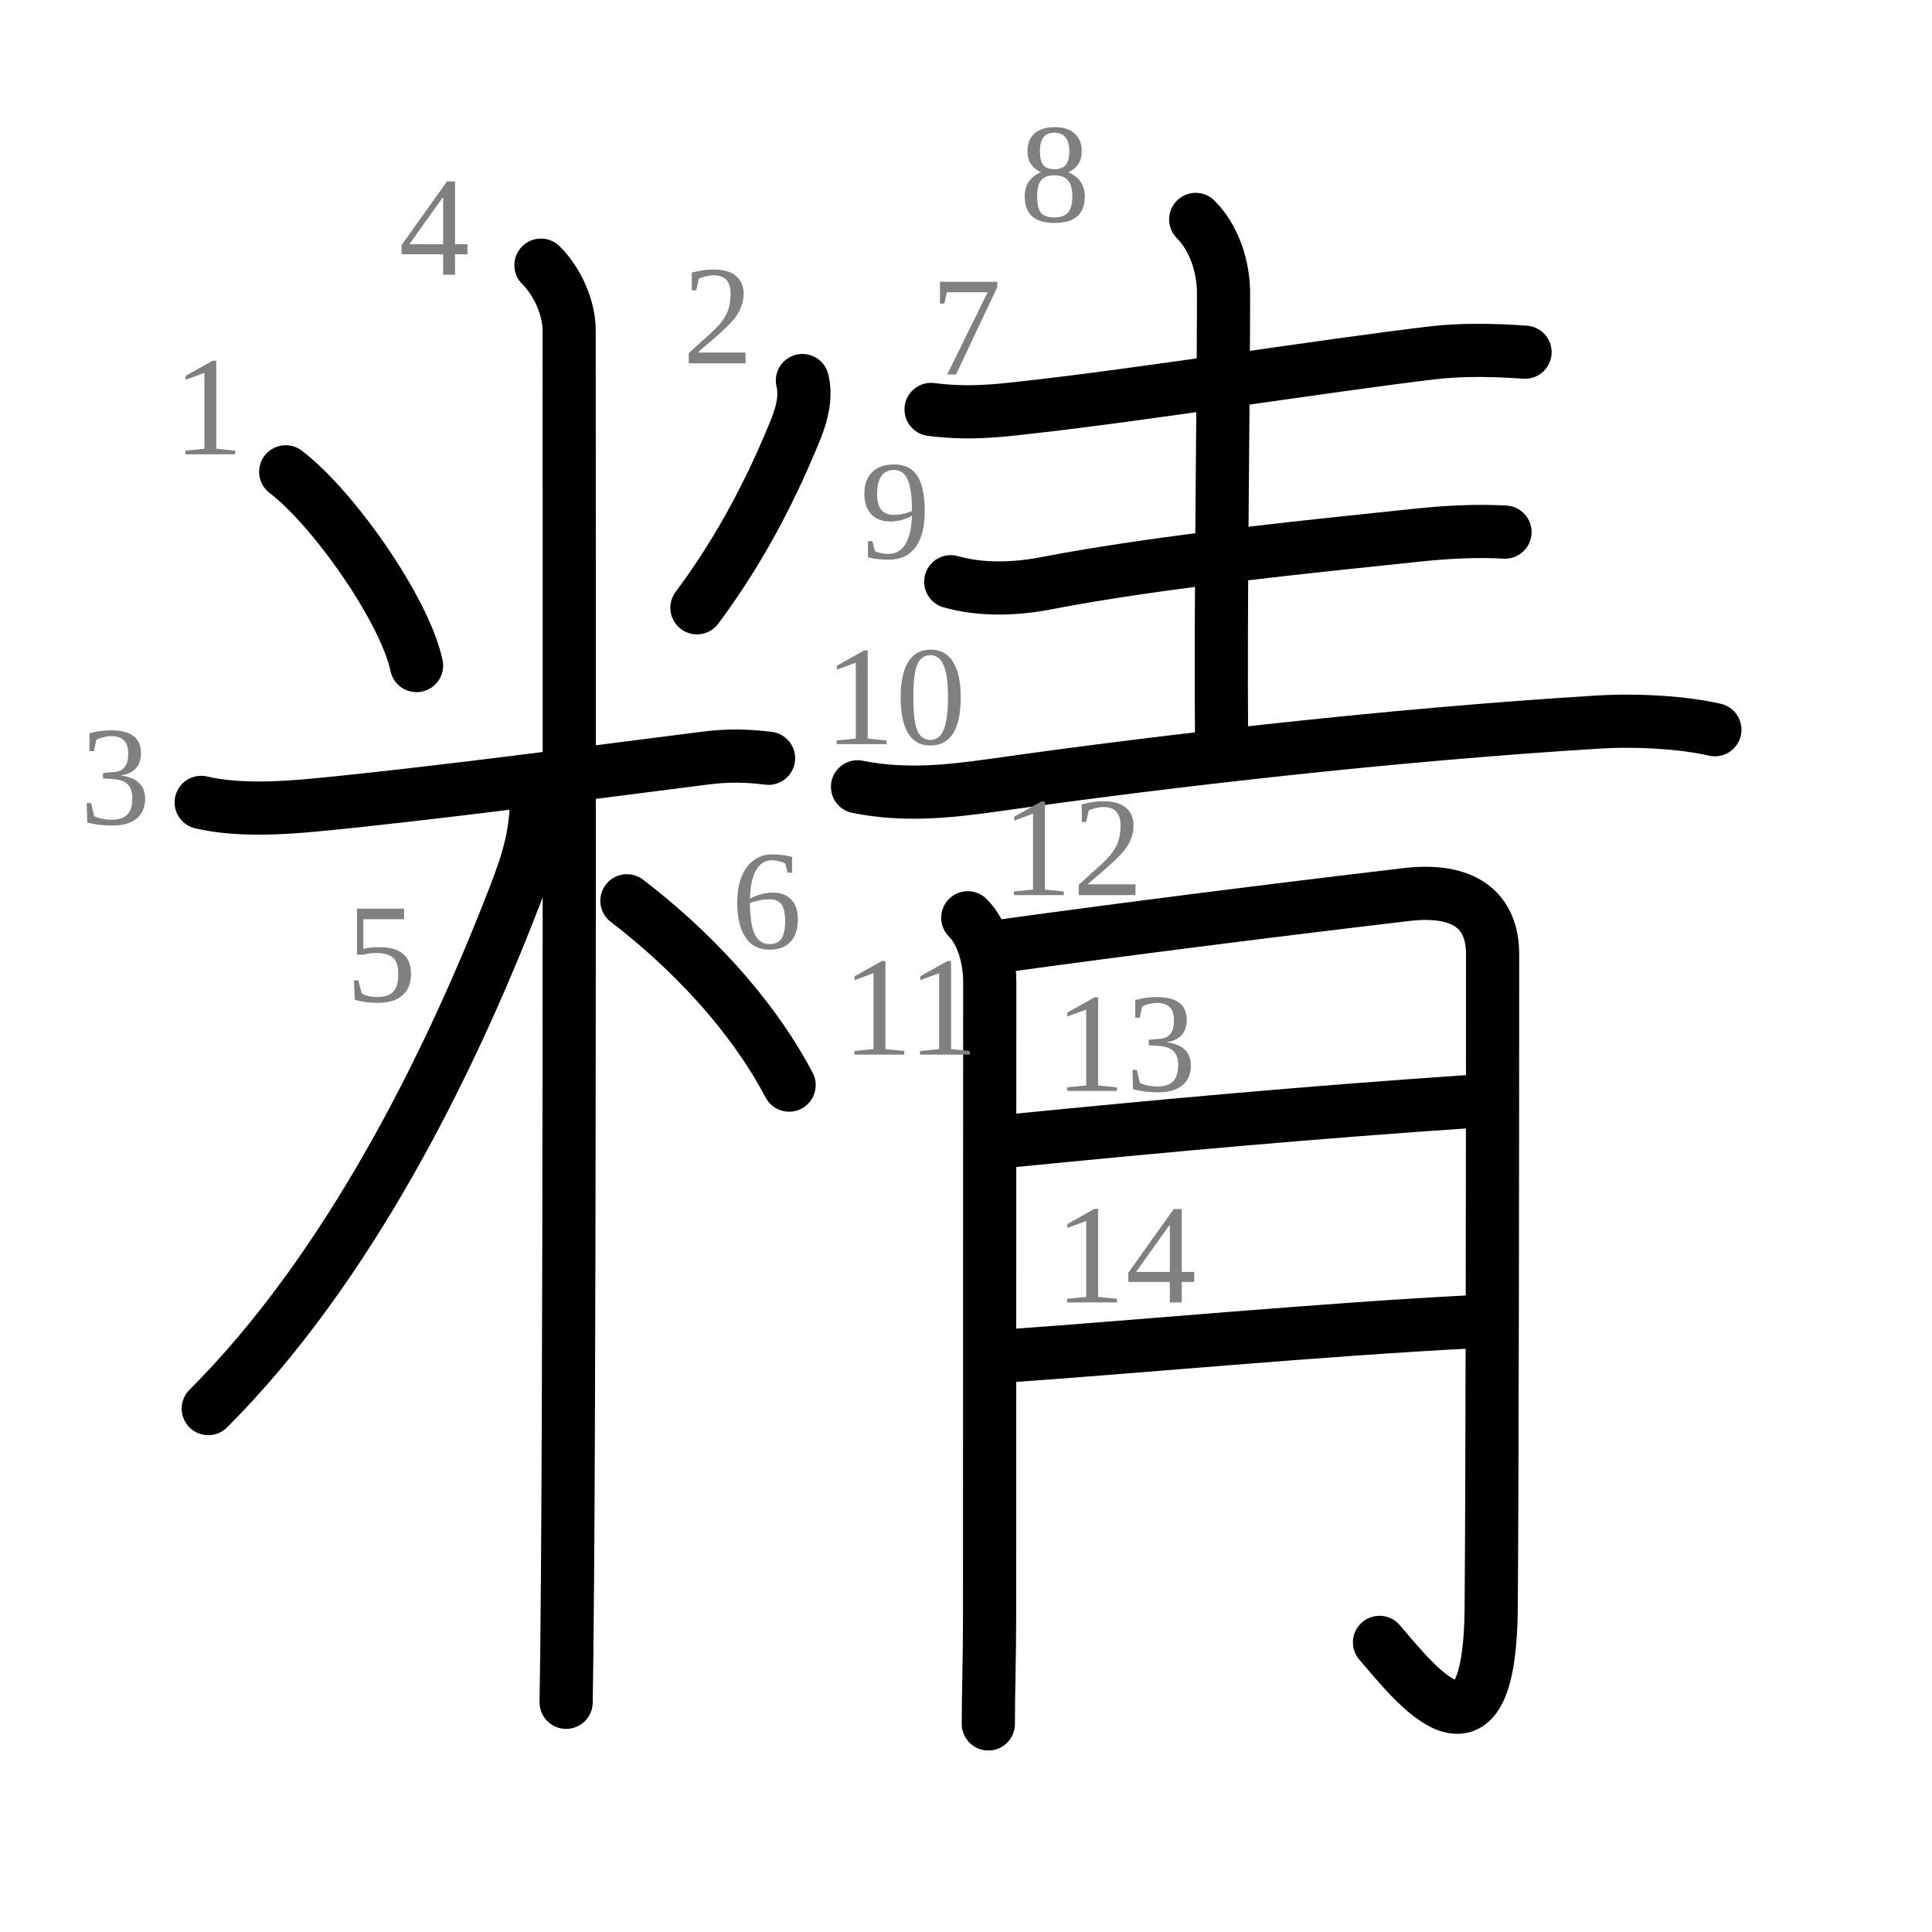
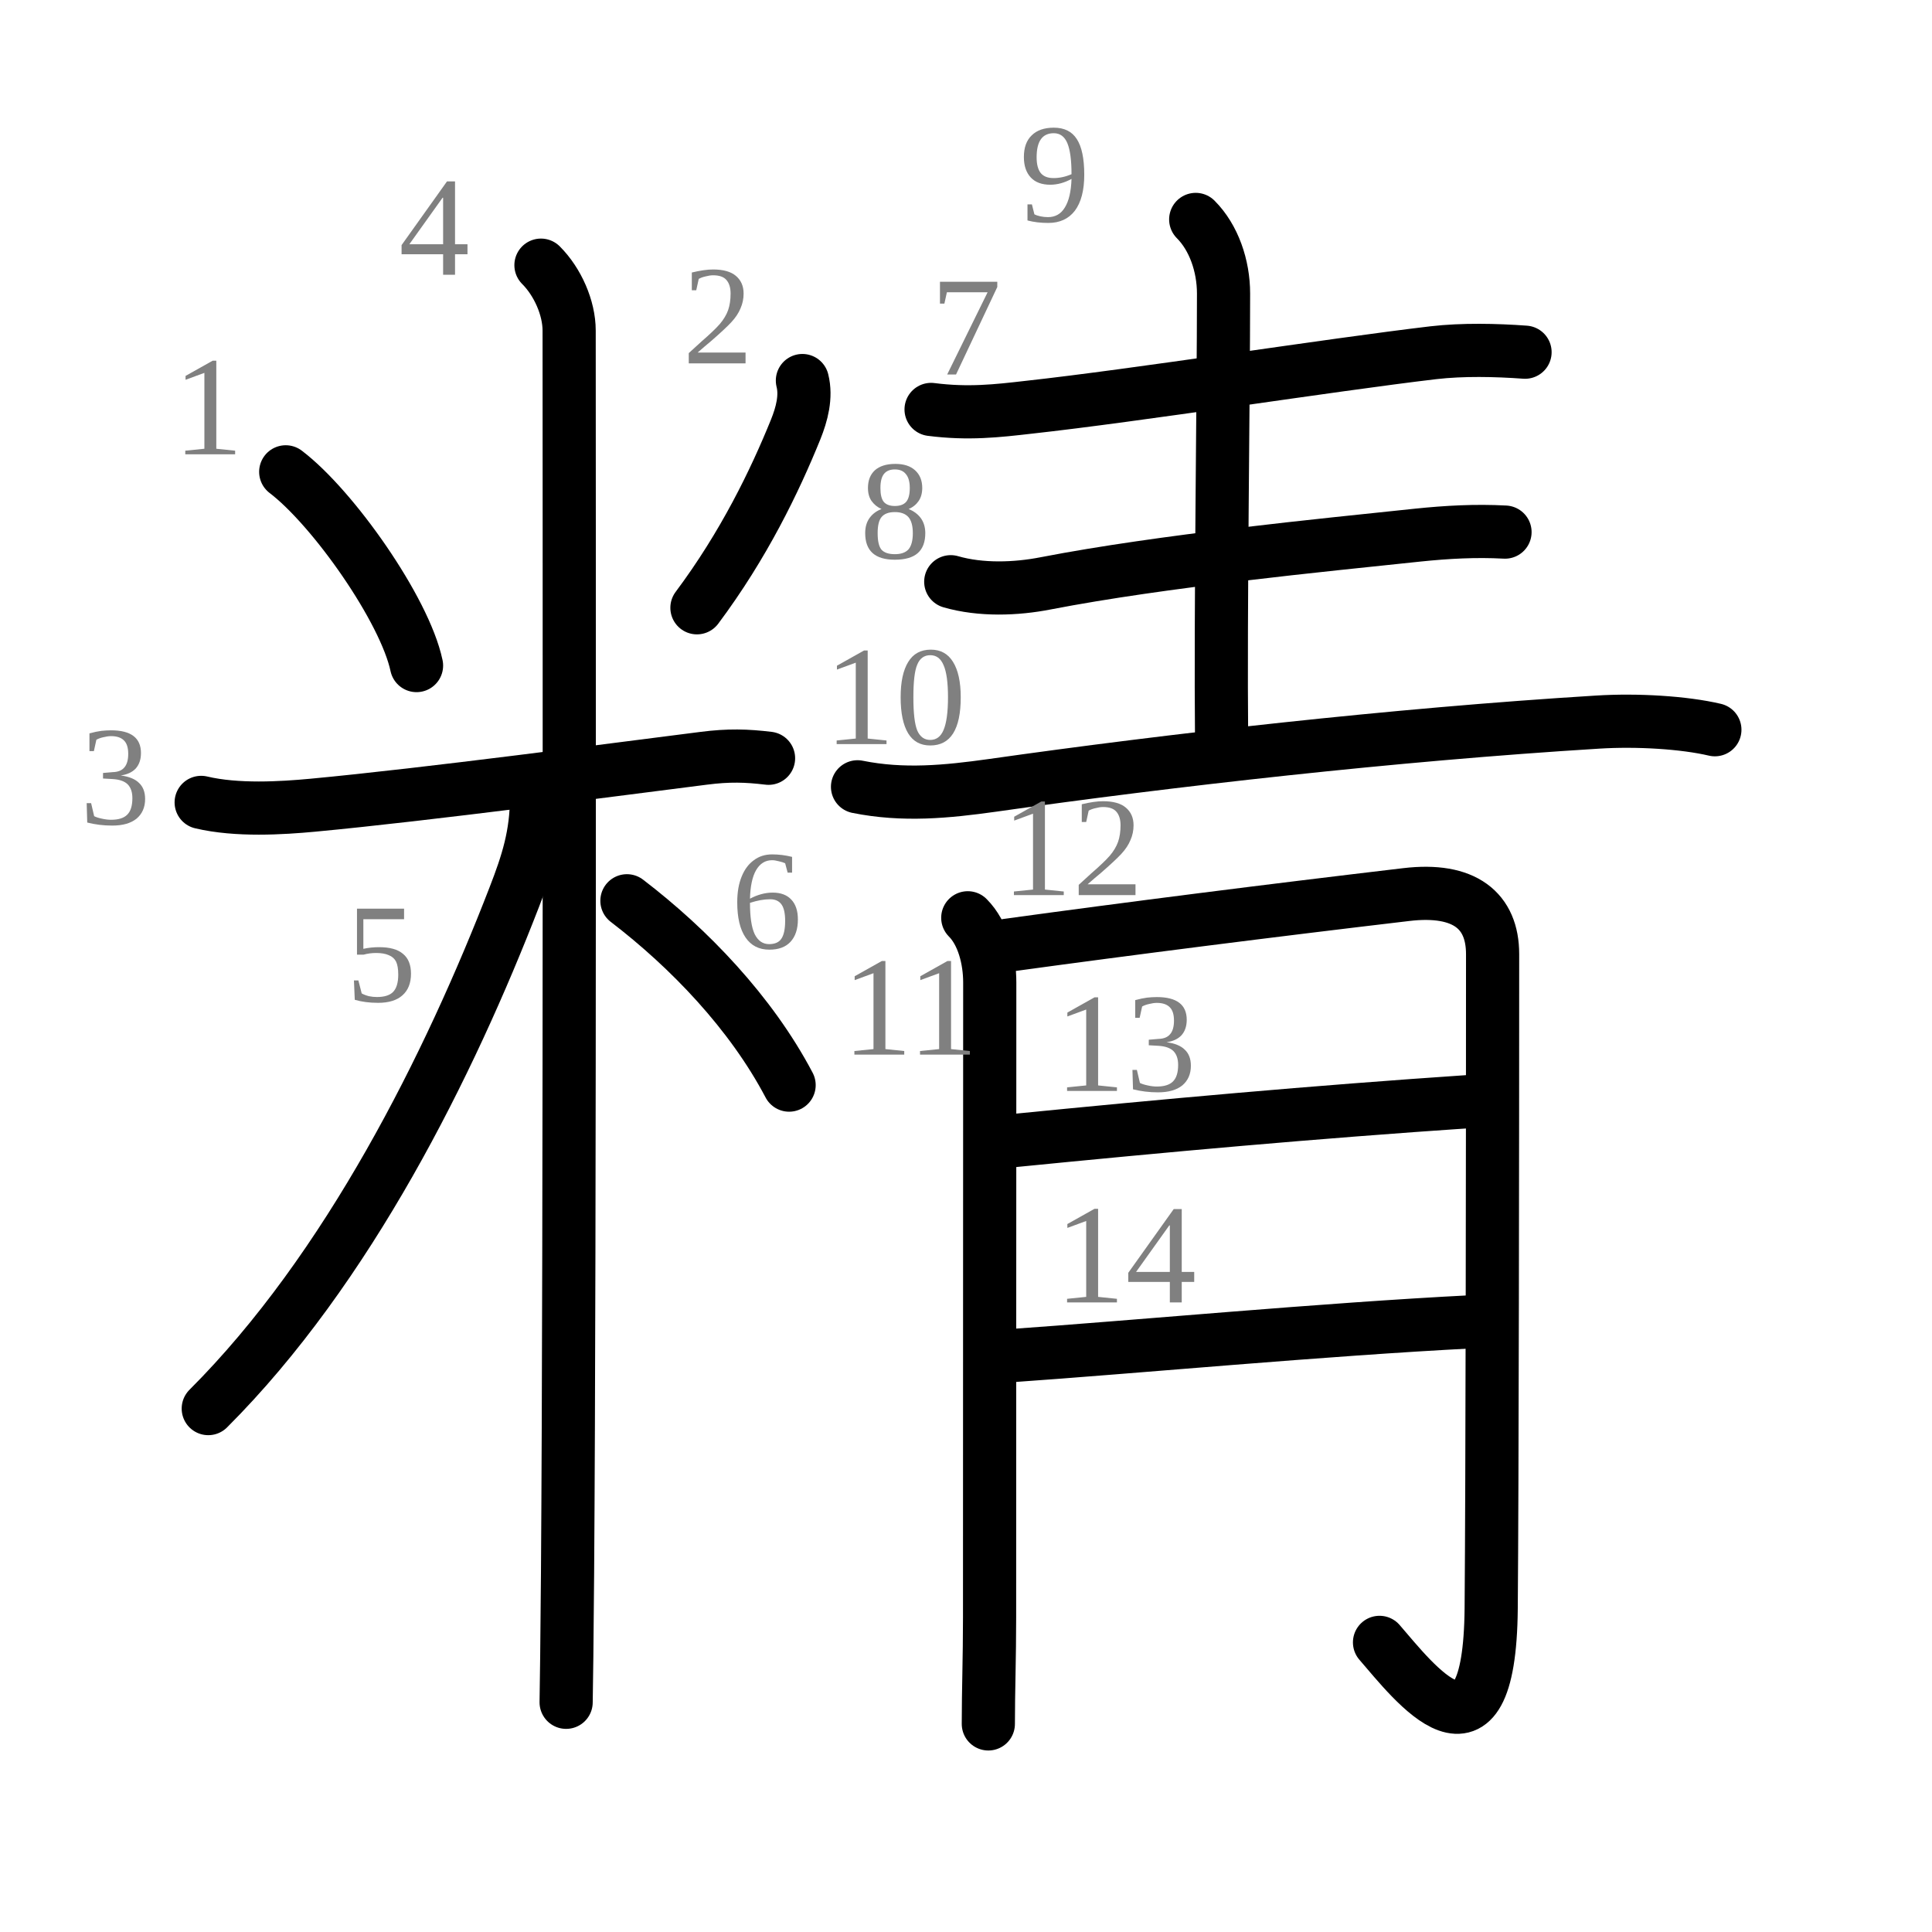
<svg xmlns="http://www.w3.org/2000/svg" xmlns:ns1="http://kanjivg.tagaini.net" width="109" height="109" viewBox="0 0 109 109">
  <g id="kvg:StrokePaths_07cbe" style="fill:none;stroke:#000000;stroke-width:3;stroke-linecap:round;stroke-linejoin:round;">
    <g id="kvg:07cbe" ns1:element="精">
      <g id="kvg:07cbe-g1" ns1:element="米" ns1:variant="true" ns1:position="left" ns1:radical="general">
        <path id="kvg:07cbe-s1" ns1:type="㇔" d="M16.12,26.62c2.67,2.03,6.71,7.77,7.38,10.93" />
        <path id="kvg:07cbe-s2" ns1:type="㇒" d="M45.27,21.47c0.23,0.91-0.03,1.89-0.38,2.76c-1.18,2.91-2.93,6.53-5.57,10.06" />
        <path id="kvg:07cbe-s3" ns1:type="㇐" d="M11.35,45.27c2.02,0.48,4.56,0.32,6.28,0.16c6.52-0.61,17.23-2.04,22.08-2.65c1.4-0.18,2.41-0.15,3.65,0" />
        <path id="kvg:07cbe-s4" ns1:type="㇑" d="M30.52,14.96c0.94,0.94,1.59,2.41,1.59,3.69c0,7.35,0.05,50.74-0.09,70.1c-0.03,3.75-0.06,6.37-0.08,7.29" />
        <path id="kvg:07cbe-s5" ns1:type="㇒" d="M30.27,44.96c0,2.16-0.51,3.73-1.25,5.64c-3.65,9.44-9.38,20.99-17.27,28.87" />
        <path id="kvg:07cbe-s6" ns1:type="㇔/㇏" d="M35.37,50.82c3.5,2.68,7,6.31,9.15,10.4" />
      </g>
      <g id="kvg:07cbe-g2" ns1:element="青" ns1:position="right" ns1:phon="青">
        <g id="kvg:07cbe-g3" ns1:position="top">
          <path id="kvg:07cbe-s7" ns1:type="㇐" d="M52.53,23.1c2.1,0.27,3.74,0.08,5.48-0.12c6.19-0.68,16.94-2.38,22.86-3.08c1.64-0.19,3.53-0.15,5.17-0.03" />
-           <path id="kvg:07cbe-s8" ns1:type="㇑a" d="M67.46,12.38c1.02,1.02,1.57,2.62,1.57,4.18c0,5.93-0.18,17.83-0.11,25.16" />
-           <path id="kvg:07cbe-s9" ns1:type="㇐" d="M53.64,32.82c1.69,0.49,3.68,0.42,5.36,0.09c6.62-1.28,15.6-2.15,20.99-2.72c1.64-0.17,3.27-0.26,4.92-0.17" />
+           <path id="kvg:07cbe-s8" ns1:type="㇐" d="M53.64,32.82c1.69,0.49,3.68,0.42,5.36,0.09c6.62-1.28,15.6-2.15,20.99-2.72c1.64-0.17,3.27-0.26,4.92-0.17" />
+           <path id="kvg:07cbe-s9" ns1:type="㇑a" d="M67.46,12.38c1.02,1.02,1.57,2.62,1.57,4.18c0,5.93-0.18,17.83-0.11,25.16" />
          <path id="kvg:07cbe-s10" ns1:type="㇐" d="M48.38,44.39c2.58,0.52,5.03,0.28,7.6-0.08c10-1.42,22.6-2.86,34.15-3.57c2.23-0.14,4.87,0.02,6.62,0.43" />
        </g>
        <g id="kvg:07cbe-g4" ns1:element="月" ns1:position="bottom">
          <path id="kvg:07cbe-s11" ns1:type="㇑/㇒" d="M54.6,51.78c0.87,0.87,1.24,2.35,1.24,3.65c0,12.83-0.01,20.2-0.01,35.83c0,2.3-0.07,4.12-0.07,6" />
          <path id="kvg:07cbe-s12" ns1:type="㇆a" d="M56.83,53.33c6.92-0.95,14.8-1.95,22.51-2.86c3.29-0.39,4.87,0.91,4.87,3.36c0,10.54-0.02,29.78-0.08,36.92c-0.09,9.82-4.38,4.12-6.3,1.91" />
          <path id="kvg:07cbe-s13" ns1:type="㇐a" d="M57.08,64.36c8.67-0.86,16.92-1.61,25.94-2.22" />
          <path id="kvg:07cbe-s14" ns1:type="㇐a" d="M56.94,76.49C64,76,74.62,75,83.1,74.57" />
        </g>
      </g>
    </g>
  </g>
  <g id="kvg:StrokeNumbers_07cbe" style="font-size:8;fill:#808080">
    <text transform="matrix(1 0 0 1 9.75 25.63)">1</text>
    <text transform="matrix(1 0 0 1 38.50 20.50)">2</text>
    <text transform="matrix(1 0 0 1 4.50 46.50)">3</text>
    <text transform="matrix(1 0 0 1 22.50 15.50)">4</text>
    <text transform="matrix(1 0 0 1 19.50 56.50)">5</text>
    <text transform="matrix(1 0 0 1 41.25 53.50)">6</text>
    <text transform="matrix(1 0 0 1 52.50 21.13)">7</text>
-     <text transform="matrix(1 0 0 1 57.50 12.50)">8</text>
-     <text transform="matrix(1 0 0 1 48.50 31.50)">9</text>
+     <text transform="matrix(1 0 0 1 48.50 31.50)">8</text>
+     <text transform="matrix(1 0 0 1 57.50 12.50)">9</text>
    <text transform="matrix(1 0 0 1 46.50 41.98)">10</text>
    <text transform="matrix(1 0 0 1 47.50 59.50)">11</text>
    <text transform="matrix(1 0 0 1 56.50 50.50)">12</text>
    <text transform="matrix(1 0 0 1 59.50 61.55)">13</text>
    <text transform="matrix(1 0 0 1 59.50 73.48)">14</text>
  </g>
</svg>
